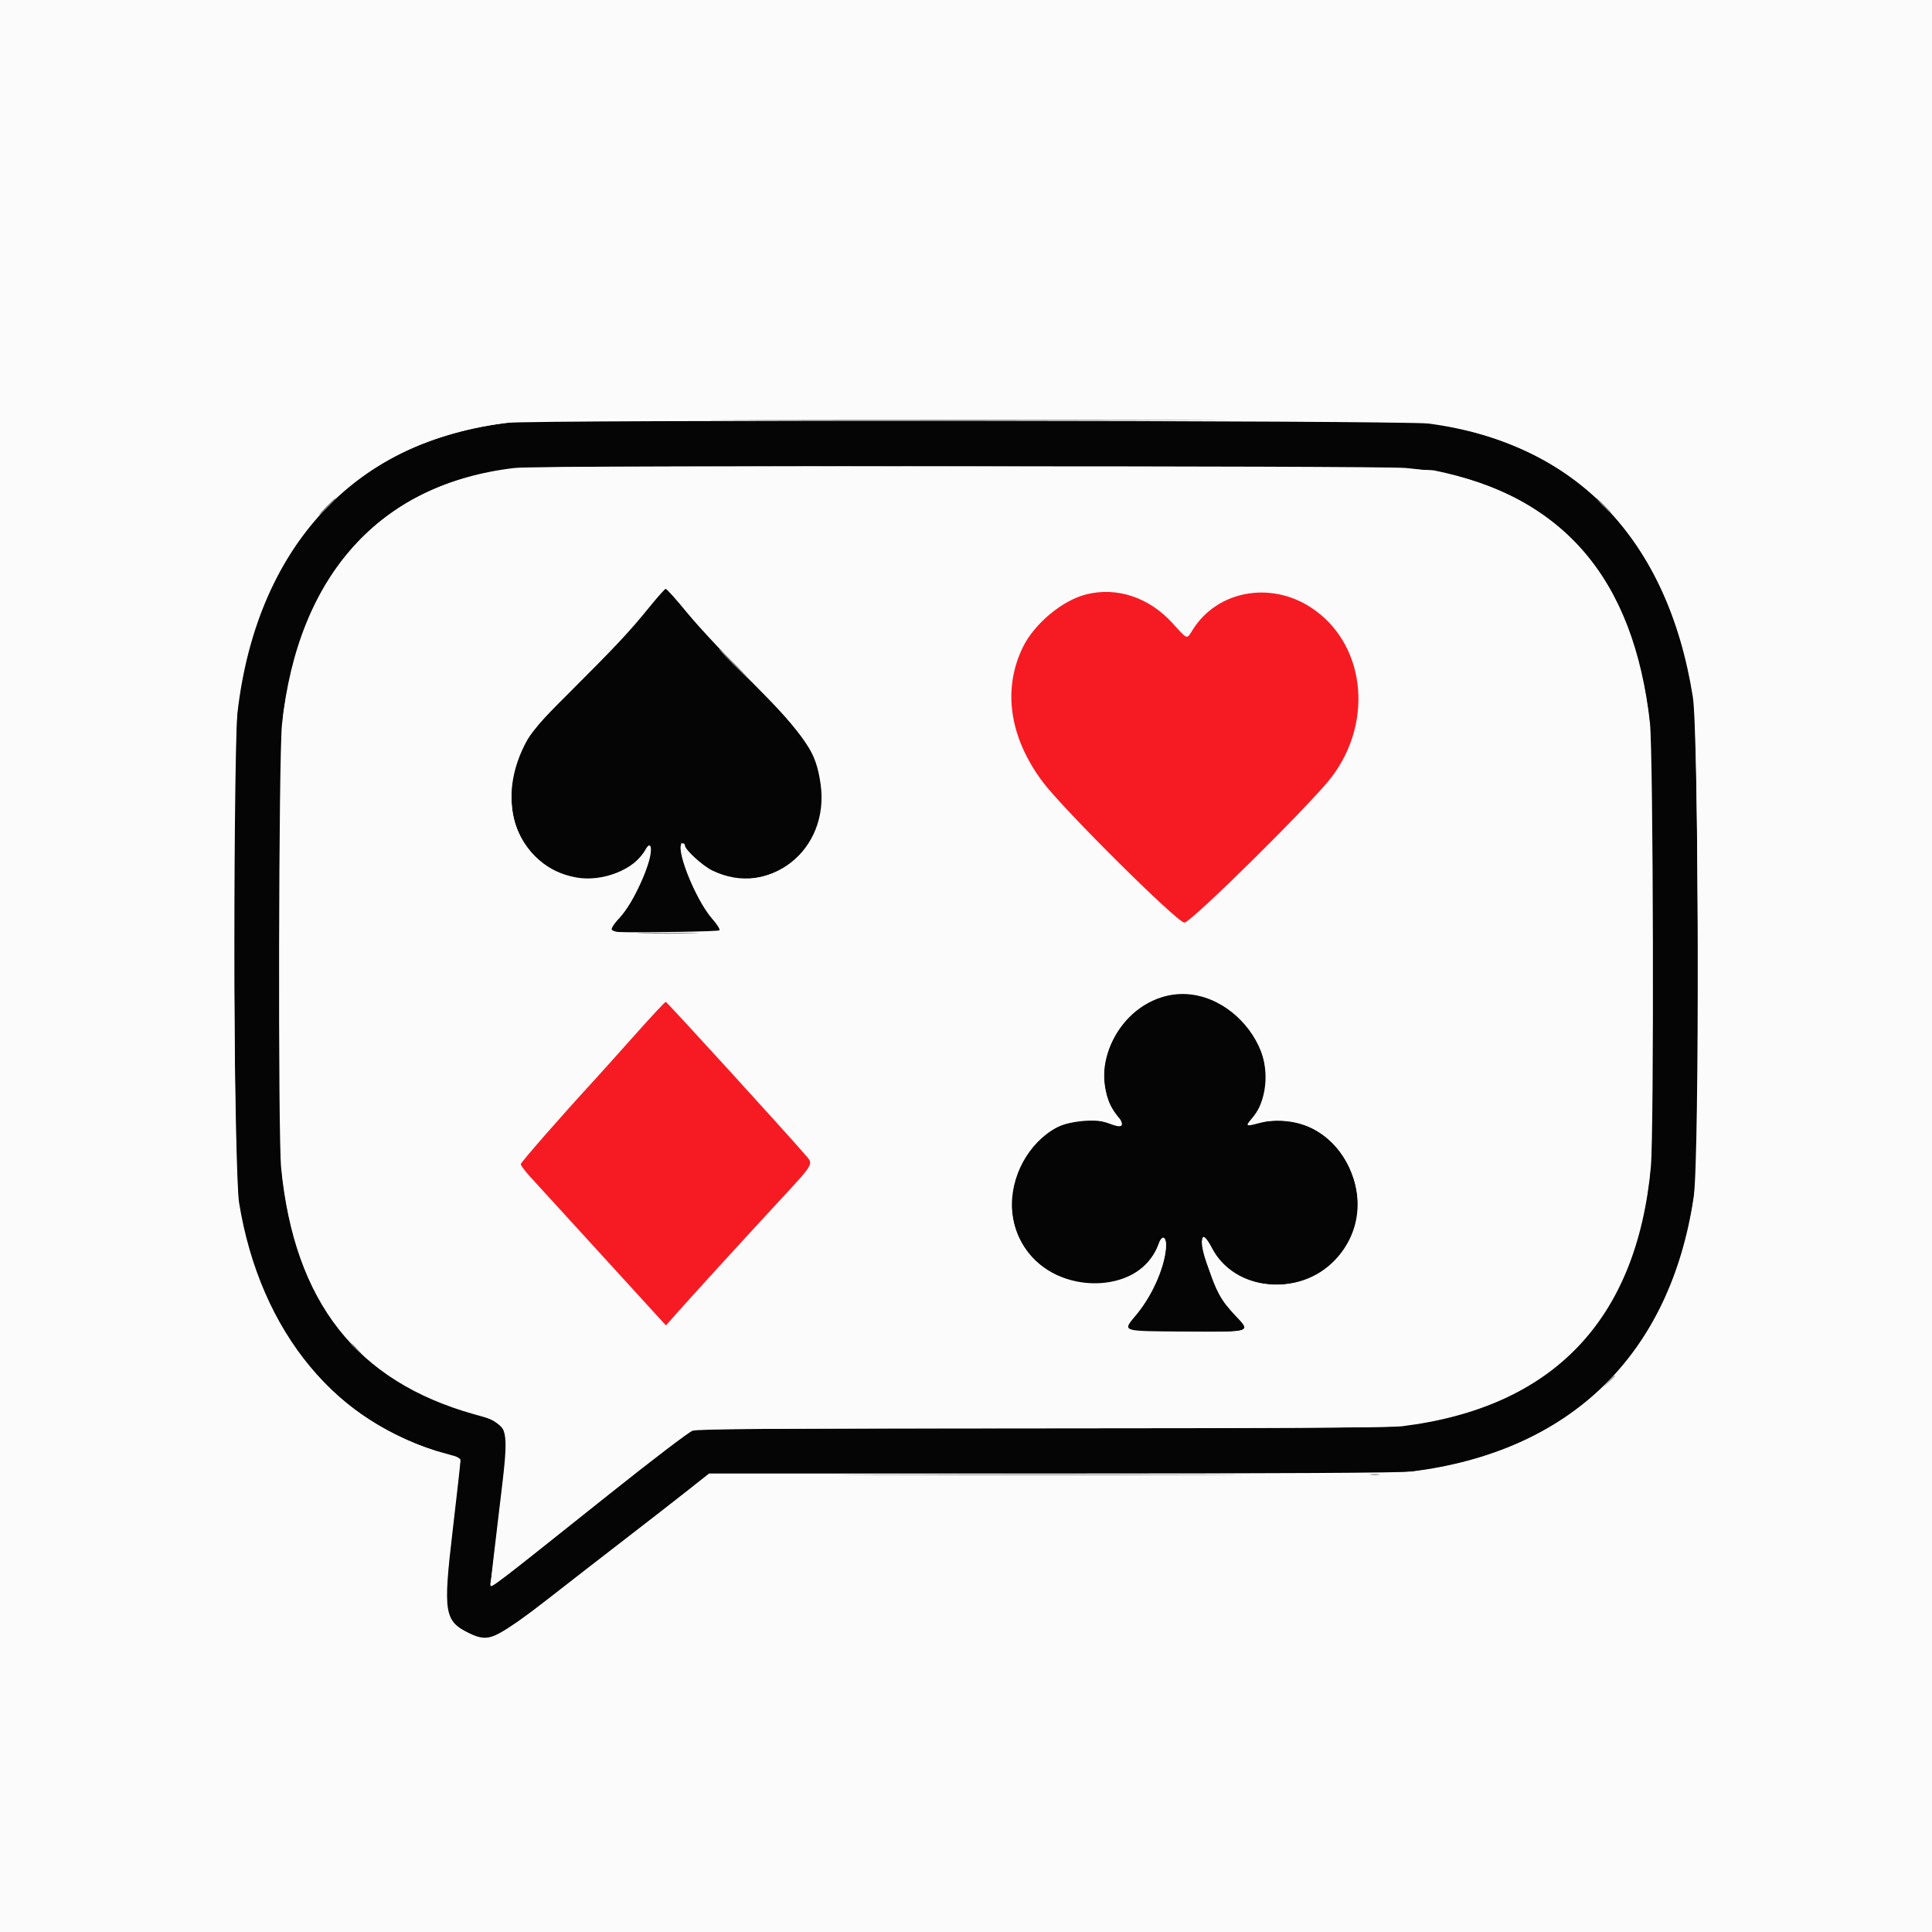
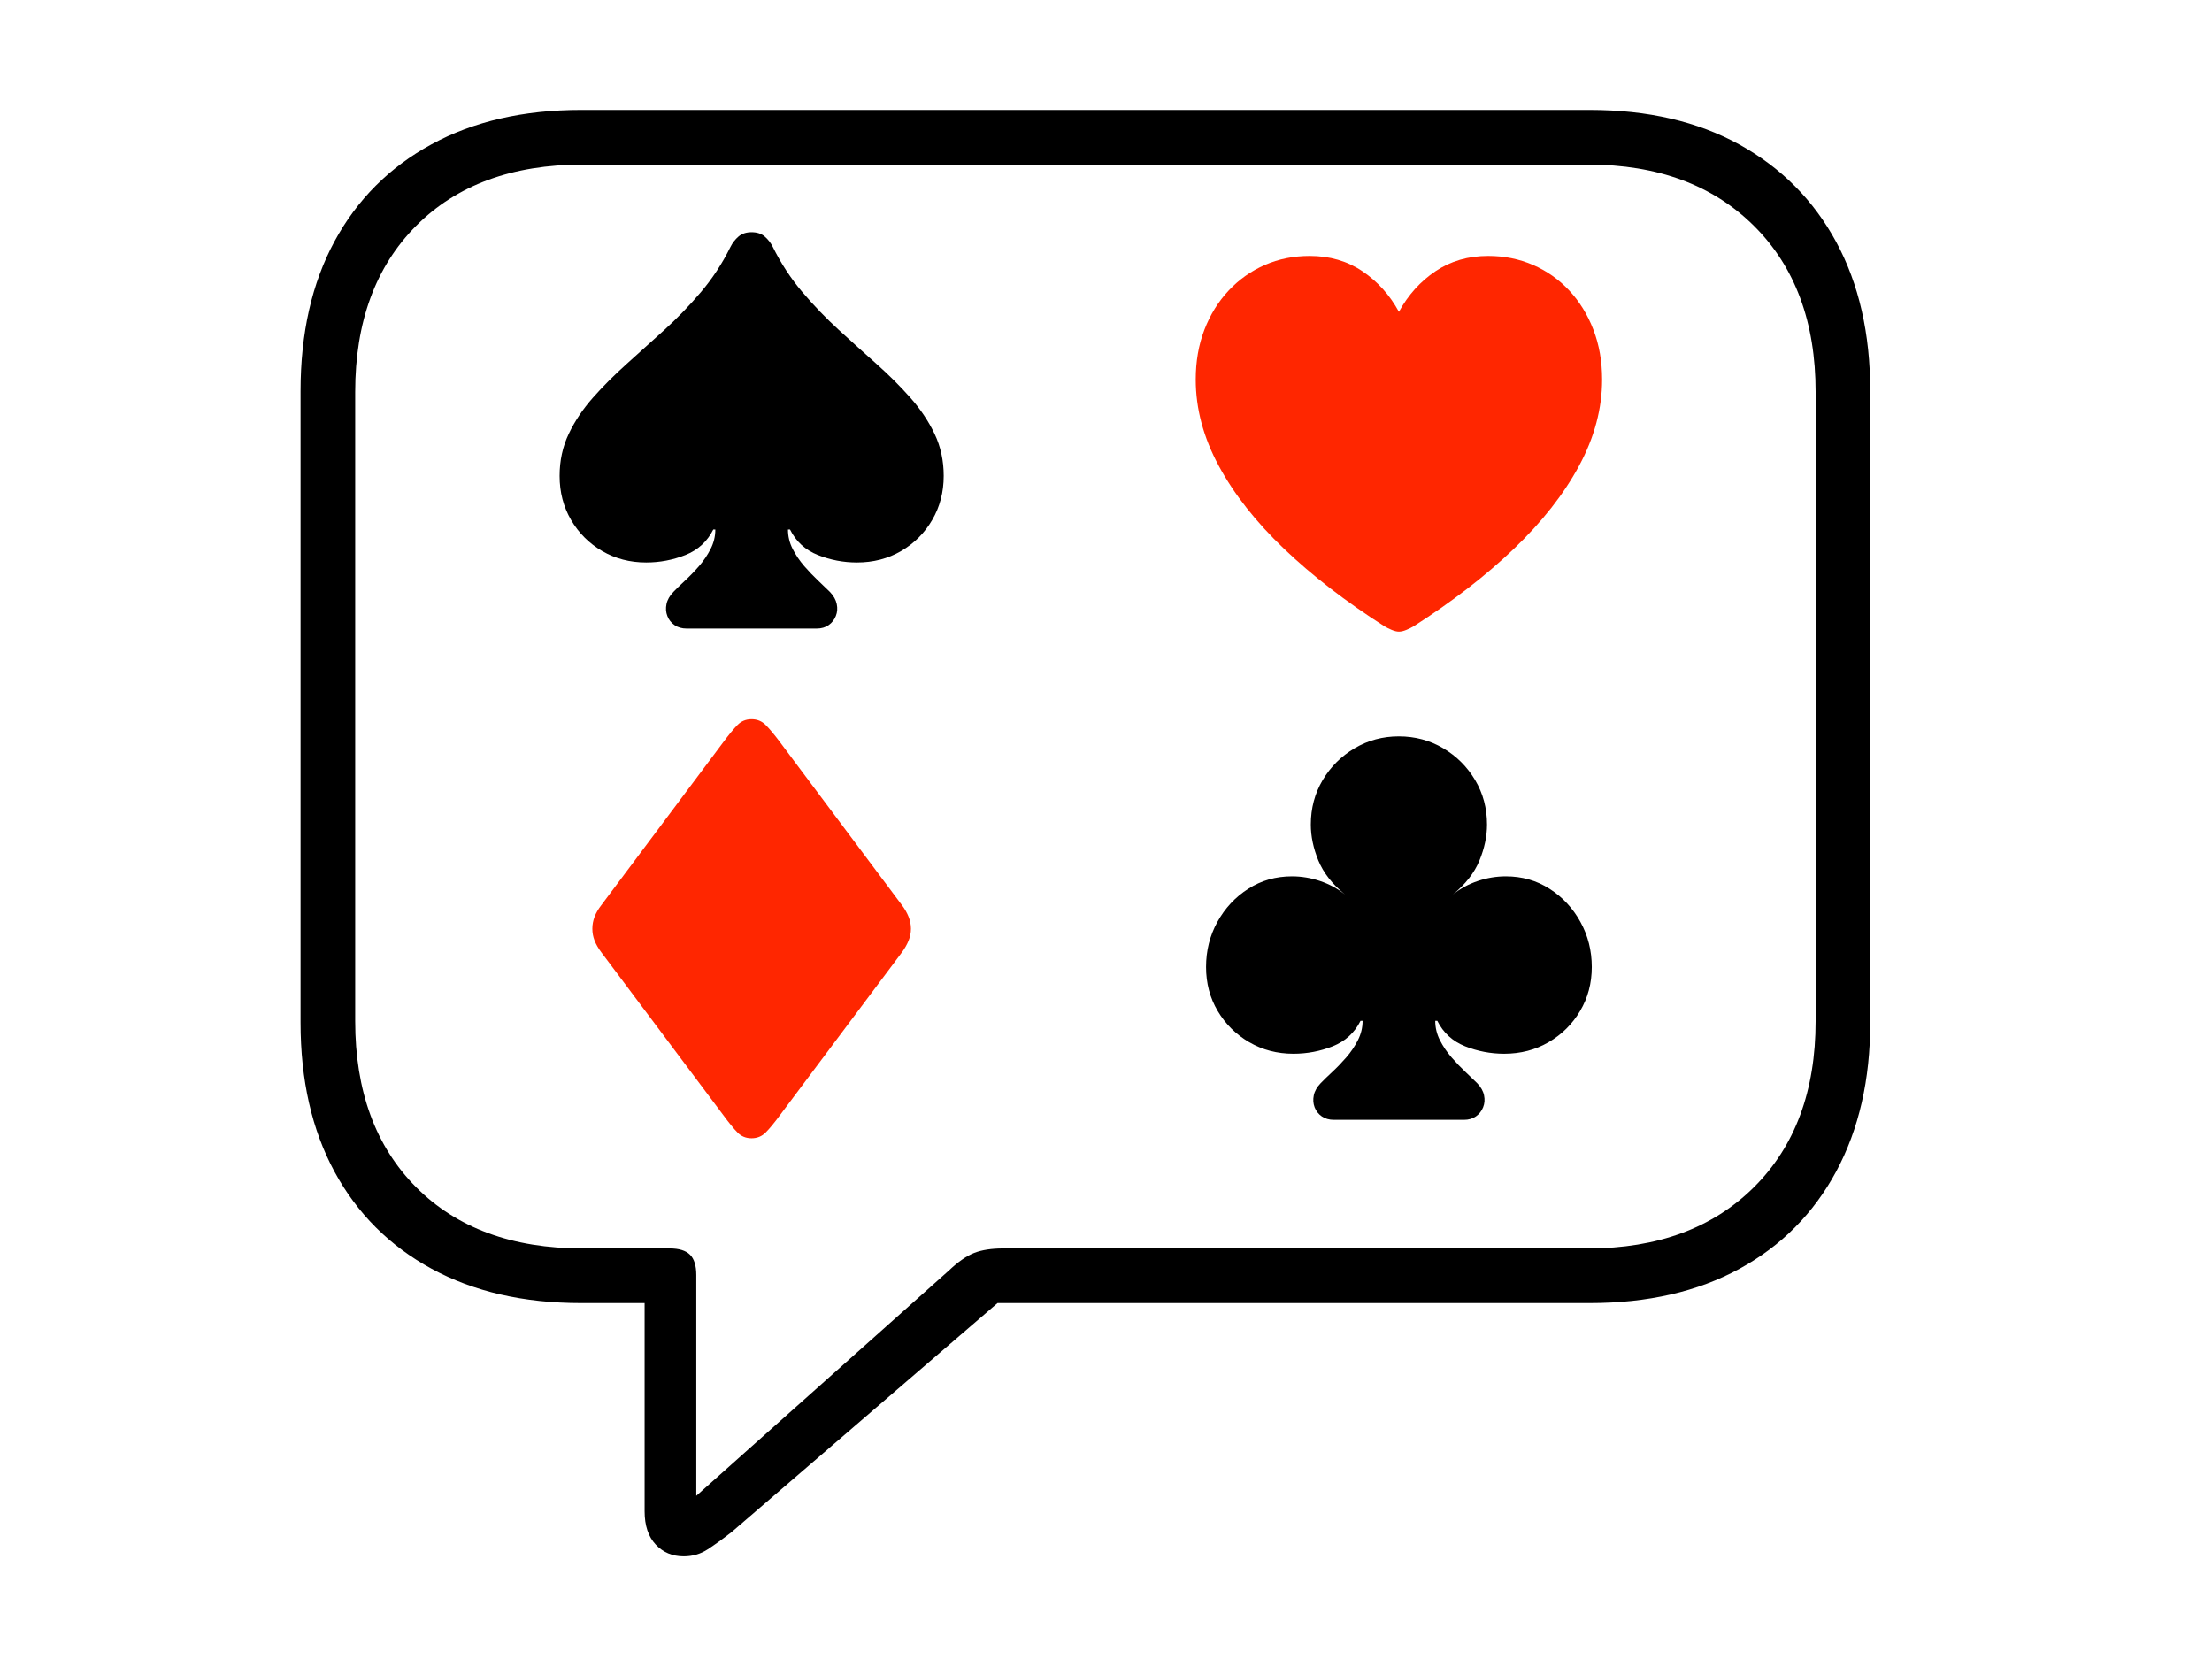
- <svg xmlns="http://www.w3.org/2000/svg" id="svg" version="1.1" width="400" height="400" viewBox="0, 0, 400,400">
-   <g id="svgg">
-     <path id="path0" d="M105.078 87.542 C 72.574 91.221,51.806 114.640,48.826 150.977 C 47.939 161.791,48.496 242.873,49.500 249.032 C 53.879 275.905,69.877 295.182,92.676 301.056 C 94.872 301.622,95.313 301.872,95.313 302.551 C 95.313 303.000,94.598 309.421,93.725 316.820 C 91.708 333.922,91.976 335.611,97.108 338.122 C 101.208 340.128,102.644 339.503,113.565 330.961 C 117.599 327.806,124.766 322.244,129.492 318.601 C 134.219 314.958,140.047 310.425,142.444 308.528 L 146.802 305.078 217.845 305.078 C 264.985 305.078,290.001 304.940,292.198 304.669 C 325.110 300.601,345.756 280.536,350.663 247.852 C 351.882 239.736,351.728 152.067,350.482 144.254 C 345.257 111.504,326.100 91.694,295.781 87.692 C 290.785 87.033,110.831 86.891,105.078 87.542 M296.875 97.389 C 323.710 102.789,338.260 119.798,341.598 149.670 C 342.307 156.018,342.469 234.256,341.789 241.602 C 338.847 273.345,321.483 291.433,290.245 295.294 C 288.053 295.565,262.910 295.709,215.831 295.720 C 159.743 295.734,144.438 295.841,143.359 296.229 C 142.607 296.499,134.947 302.336,126.336 309.200 C 102.058 328.553,101.563 328.933,101.561 328.198 C 101.560 327.836,102.363 320.880,103.345 312.741 C 105.564 294.347,105.714 294.923,98.128 292.794 C 73.832 285.977,60.967 269.558,58.214 241.853 C 57.543 235.096,57.690 156.510,58.386 149.951 C 61.670 119.008,78.766 100.156,106.502 96.894 C 112.491 96.190,293.250 96.659,296.875 97.389 M134.351 125.811 C 130.348 130.754,127.483 133.813,117.917 143.359 C 111.095 150.168,110.113 151.314,108.664 154.150 C 102.314 166.583,107.293 179.477,119.291 181.670 C 124.719 182.662,131.438 180.005,133.569 176.024 C 134.260 174.732,134.766 174.712,134.766 175.977 C 134.766 178.975,131.047 187.047,128.314 189.982 C 126.467 191.966,126.112 192.961,127.246 192.981 C 134.319 193.105,148.701 192.862,148.949 192.614 C 149.131 192.432,148.473 191.374,147.486 190.263 C 143.877 186.199,139.375 174.609,141.406 174.609 C 141.621 174.609,141.797 174.793,141.797 175.017 C 141.797 175.897,145.407 179.216,147.454 180.219 C 159.257 185.998,171.833 175.986,169.900 162.349 C 168.928 155.483,166.870 152.416,155.852 141.406 C 150.799 136.357,144.757 129.897,142.424 127.051 C 140.091 124.204,138.037 121.875,137.860 121.875 C 137.683 121.875,136.104 123.646,134.351 125.811 M240.459 206.482 C 230.147 209.765,225.084 223.226,231.263 230.931 C 232.976 233.067,232.513 233.703,229.957 232.726 C 215.796 227.314,203.202 247.072,212.951 259.405 C 220.201 268.577,236.586 267.490,239.843 257.620 C 240.463 255.741,241.406 255.808,241.406 257.730 C 241.406 261.705,238.809 267.891,235.401 272.036 C 232.318 275.785,231.745 275.571,245.195 275.689 C 259.366 275.814,259.160 275.884,255.573 272.149 C 252.839 269.301,251.722 267.252,250.046 262.007 C 248.171 256.137,248.676 254.091,250.934 258.412 C 255.598 267.339,268.988 268.640,276.385 260.885 C 287.938 248.774,276.475 228.274,260.547 232.561 C 257.927 233.266,257.818 233.186,259.190 231.559 C 268.452 220.575,254.570 201.990,240.459 206.482 " stroke="none" fill="#050505" fill-rule="evenodd" />
-     <path id="path1" d="M0.000 200.000 L 0.000 400.000 200.000 400.000 L 400.000 400.000 400.000 200.000 L 400.000 0.000 200.000 0.000 L 0.000 0.000 0.000 200.000 M296.875 87.630 C 327.295 92.755,345.304 111.678,350.652 144.141 C 351.512 149.358,351.961 235.186,351.173 243.750 C 348.196 276.126,329.521 297.507,298.828 303.677 C 290.210 305.410,287.469 305.469,215.196 305.469 L 146.521 305.469 138.788 311.502 C 100.052 341.723,101.829 340.585,96.998 338.246 C 91.771 335.716,91.554 334.198,93.750 315.577 C 94.609 308.290,95.313 302.251,95.313 302.157 C 95.313 302.063,94.043 301.608,92.492 301.146 C 68.567 294.021,53.592 275.866,49.339 248.828 C 48.252 241.918,48.256 151.405,49.343 144.531 C 54.933 109.201,75.992 89.395,110.547 86.968 C 118.860 86.385,293.156 87.004,296.875 87.630 M107.969 96.909 C 80.316 99.379,63.303 116.839,58.711 147.461 C 57.785 153.637,57.626 237.029,58.527 244.141 C 61.936 271.047,74.769 286.299,99.787 293.179 C 102.794 294.006,105.080 296.133,105.074 298.099 C 105.070 299.258,102.365 322.420,101.709 326.905 C 101.371 329.218,98.989 330.952,127.719 307.977 C 135.800 301.515,142.845 296.113,143.374 295.971 C 143.903 295.830,176.027 295.711,214.761 295.708 C 260.604 295.705,286.511 295.562,288.980 295.298 C 320.023 291.987,337.475 274.918,341.486 243.945 C 342.378 237.062,342.203 154.053,341.284 147.461 C 337.002 116.778,319.751 99.432,290.987 96.886 C 285.594 96.409,113.329 96.431,107.969 96.909 M142.040 126.465 C 144.128 128.989,150.244 135.537,155.633 141.016 C 168.970 154.576,171.484 159.357,169.941 168.221 C 167.462 182.451,149.429 187.030,141.705 175.391 L 141.057 174.414 141.036 175.528 C 140.978 178.683,144.677 186.953,147.665 190.347 C 150.328 193.372,150.267 193.390,137.550 193.268 C 125.029 193.147,125.192 193.211,128.403 189.698 C 130.499 187.404,132.186 184.216,133.770 179.556 C 135.214 175.310,135.012 174.275,133.203 176.652 C 124.661 187.877,106.423 180.723,105.918 165.948 C 105.596 156.551,107.355 153.572,121.644 139.312 C 126.624 134.341,132.186 128.386,134.002 126.080 C 135.818 123.773,137.516 121.883,137.774 121.880 C 138.033 121.877,139.952 123.940,142.040 126.465 M234.402 123.285 C 237.638 124.244,239.574 125.564,242.738 128.970 L 245.630 132.083 246.803 130.397 C 257.920 114.423,281.250 124.350,281.250 145.054 C 281.250 152.661,278.765 157.981,271.453 166.030 C 266.967 170.966,246.178 190.788,245.331 190.936 C 244.078 191.155,220.613 168.277,216.365 162.695 C 211.886 156.810,209.815 151.872,209.482 146.288 C 208.568 130.978,221.154 119.360,234.402 123.285 M248.794 206.071 C 258.890 208.451,264.836 220.104,260.680 229.365 C 260.107 230.641,259.272 231.956,258.823 232.288 C 258.058 232.855,258.104 232.871,259.570 232.559 C 268.371 230.686,275.527 233.851,279.123 241.207 C 282.597 248.313,281.553 255.825,276.349 261.165 C 268.945 268.762,254.600 267.105,250.579 258.188 C 249.910 256.705,248.828 256.071,248.828 257.163 C 248.828 260.522,252.810 269.240,255.754 272.327 C 259.145 275.882,259.444 275.781,245.508 275.781 C 231.477 275.781,232.020 276.001,235.466 271.718 C 238.738 267.650,241.406 261.364,241.406 257.723 C 241.406 256.120,240.467 256.388,239.637 258.227 C 235.651 267.068,222.621 268.635,214.597 261.239 C 206.079 253.388,208.408 238.150,218.858 233.357 C 221.918 231.954,227.426 231.566,229.859 232.582 C 232.165 233.546,233.017 232.654,231.286 231.087 C 229.956 229.884,228.793 226.553,228.602 223.404 C 227.941 212.494,238.304 203.598,248.794 206.071 M152.202 222.903 C 169.228 241.717,168.177 240.452,167.665 241.532 C 167.443 242.000,164.406 245.459,160.916 249.219 C 152.804 257.957,143.844 267.761,140.657 271.387 C 139.288 272.944,138.034 274.219,137.870 274.219 C 137.635 274.219,124.537 259.982,109.055 242.898 L 107.368 241.036 114.468 233.116 C 118.373 228.759,125.108 221.210,129.436 216.339 C 133.764 211.468,137.505 207.469,137.749 207.452 C 137.993 207.435,144.497 214.388,152.202 222.903 " stroke="none" fill="#fbfbfb" fill-rule="evenodd" />
-     <path id="path2" d="M224.882 123.060 C 219.932 124.306,214.149 129.127,211.780 133.984 C 207.517 142.724,208.989 152.695,215.901 161.914 C 220.147 167.577,243.756 191.016,245.214 191.016 C 246.585 191.016,271.784 166.095,275.760 160.807 C 284.577 149.080,282.541 132.958,271.328 125.711 C 262.924 120.279,252.020 122.340,246.983 130.313 C 245.629 132.457,246.010 132.580,242.664 128.922 C 237.848 123.656,231.210 121.468,224.882 123.060 M131.369 214.352 C 127.974 218.163,124.306 222.250,123.220 223.434 C 116.094 231.198,107.813 240.657,107.813 241.032 C 107.813 241.276,108.647 242.399,109.668 243.527 C 111.713 245.787,134.092 270.293,136.423 272.826 L 137.885 274.414 139.939 272.082 C 142.731 268.911,153.515 257.095,160.916 249.097 C 168.716 240.666,168.452 241.116,166.765 239.146 C 162.954 234.693,138.083 207.422,137.834 207.422 C 137.674 207.422,134.765 210.540,131.369 214.352 " stroke="none" fill="#f61b23" fill-rule="evenodd" />
-     <path id="path3" d="M157.129 87.012 C 180.923 87.067,219.858 87.067,243.652 87.012 C 267.446 86.956,247.979 86.911,200.391 86.911 C 152.803 86.911,133.335 86.956,157.129 87.012 M67.578 104.883 C 66.629 105.850,65.941 106.641,66.048 106.641 C 66.156 106.641,67.020 105.850,67.969 104.883 C 68.918 103.916,69.606 103.125,69.499 103.125 C 69.391 103.125,68.527 103.916,67.578 104.883 M331.836 104.688 C 332.675 105.547,333.450 106.250,333.557 106.250 C 333.664 106.250,333.066 105.547,332.227 104.688 C 331.387 103.828,330.613 103.125,330.506 103.125 C 330.398 103.125,330.997 103.828,331.836 104.688 M151.758 137.500 C 153.466 139.219,154.952 140.625,155.060 140.625 C 155.167 140.625,153.857 139.219,152.148 137.500 C 150.440 135.781,148.954 134.375,148.846 134.375 C 148.739 134.375,150.049 135.781,151.758 137.500 M133.105 193.261 C 135.952 193.327,140.610 193.327,143.457 193.261 C 146.304 193.194,143.975 193.139,138.281 193.139 C 132.588 193.139,130.259 193.194,133.105 193.261 M72.656 278.247 C 72.656 278.314,73.228 278.886,73.926 279.517 L 75.195 280.664 74.048 279.395 C 72.979 278.211,72.656 277.945,72.656 278.247 M181.152 305.371 C 199.897 305.427,230.571 305.427,249.316 305.371 C 268.062 305.315,252.725 305.269,215.234 305.269 C 177.744 305.269,162.407 305.315,181.152 305.371 " stroke="none" fill="#7c7c7c" fill-rule="evenodd" />
-     <path id="path4" d="M332.983 286.035 L 331.836 287.305 333.105 286.157 C 333.804 285.526,334.375 284.955,334.375 284.888 C 334.375 284.586,334.053 284.852,332.983 286.035 M283.891 305.354 C 284.377 305.448,285.080 305.444,285.454 305.347 C 285.827 305.249,285.430 305.172,284.570 305.177 C 283.711 305.181,283.405 305.261,283.891 305.354 " stroke="none" fill="#99999a" fill-rule="evenodd" />
+ <svg xmlns="http://www.w3.org/2000/svg" xmlns:xlink="http://www.w3.org/1999/xlink" width="1024" height="768" viewBox="0 0 1024 768">
+   <defs>
+     <g>
+       <g id="glyph-0-0">
+         <path d="M 264.547 108.688 C 259.305 108.688 254.977 106.863 251.562 103.219 C 248.145 99.57 246.438 94.445 246.438 87.844 L 246.438 -8.547 L 217.047 -8.547 C 190.379 -8.547 167.305 -13.844 147.828 -24.438 C 128.348 -35.031 113.363 -50.008 102.875 -69.375 C 92.395 -88.75 87.156 -111.766 87.156 -138.422 L 87.156 -430.672 C 87.156 -457.555 92.395 -480.68 102.875 -500.047 C 113.363 -519.422 128.348 -534.406 147.828 -545 C 167.305 -555.594 190.379 -560.891 217.047 -560.891 L 683.938 -560.891 C 710.82 -560.891 733.945 -555.535 753.312 -544.828 C 772.688 -534.117 787.613 -519.078 798.094 -499.703 C 808.57 -480.336 813.812 -457.328 813.812 -430.672 L 813.812 -138.422 C 813.812 -111.992 808.57 -89.035 798.094 -69.547 C 787.613 -50.066 772.688 -35.031 753.312 -24.438 C 733.945 -13.844 710.82 -8.547 683.938 -8.547 L 409.812 -8.547 L 286.766 97.406 C 282.66 100.602 278.957 103.281 275.656 105.438 C 272.352 107.602 268.648 108.688 264.547 108.688 Z M 270.359 80.672 L 387.25 -23.578 C 391.582 -27.68 395.516 -30.414 399.047 -31.781 C 402.578 -33.156 407.078 -33.844 412.547 -33.844 L 683.25 -33.844 C 715.383 -33.844 740.961 -43.297 759.984 -62.203 C 779.016 -81.117 788.531 -106.754 788.531 -139.109 L 788.531 -430.328 C 788.531 -462.68 779.016 -488.312 759.984 -507.219 C 740.961 -526.133 715.383 -535.594 683.25 -535.594 L 217.719 -535.594 C 185.133 -535.594 159.441 -526.133 140.641 -507.219 C 121.848 -488.312 112.453 -462.68 112.453 -430.328 L 112.453 -139.109 C 112.453 -106.754 121.848 -81.117 140.641 -62.203 C 159.441 -43.297 185.133 -33.844 217.719 -33.844 L 258.062 -33.844 C 262.383 -33.844 265.516 -32.875 267.453 -30.938 C 269.391 -29 270.359 -25.863 270.359 -21.531 Z M 270.359 80.672 " />
+       </g>
+       <g id="glyph-1-0">
+         <path d="M 93.016 28.609 C 90.43 28.609 88.27 27.723 86.531 25.953 C 84.789 24.18 82.598 21.5 79.953 17.906 L 23.391 -57.594 C 22.066 -59.363 21.055 -61.129 20.359 -62.891 C 19.672 -64.66 19.328 -66.492 19.328 -68.391 C 19.328 -70.285 19.672 -72.133 20.359 -73.938 C 21.055 -75.738 22.066 -77.488 23.391 -79.188 L 79.953 -154.781 C 82.598 -158.32 84.789 -160.973 86.531 -162.734 C 88.27 -164.504 90.43 -165.391 93.016 -165.391 C 95.609 -165.391 97.785 -164.504 99.547 -162.734 C 101.316 -160.973 103.531 -158.32 106.188 -154.781 L 162.734 -79.188 C 164.004 -77.488 165 -75.738 165.719 -73.938 C 166.445 -72.133 166.812 -70.285 166.812 -68.391 C 166.812 -66.492 166.445 -64.66 165.719 -62.891 C 165 -61.129 164.004 -59.363 162.734 -57.594 L 106.188 17.906 C 103.531 21.5 101.316 24.18 99.547 25.953 C 97.785 27.723 95.609 28.609 93.016 28.609 Z M 93.016 28.609 " />
+       </g>
+       <g id="glyph-1-1">
+         <path d="M 118.219 21.5 C 117.27 21.5 116.148 21.227 114.859 20.688 C 113.566 20.156 112.414 19.578 111.406 18.953 C 93.594 7.578 78.148 -4.344 65.078 -16.812 C 52.004 -29.281 41.914 -42.098 34.812 -55.266 C 27.707 -68.441 24.156 -81.754 24.156 -95.203 C 24.156 -103.598 25.492 -111.285 28.172 -118.266 C 30.859 -125.242 34.602 -131.289 39.406 -136.406 C 44.207 -141.52 49.797 -145.469 56.172 -148.25 C 62.547 -151.031 69.461 -152.422 76.922 -152.422 C 86.203 -152.422 94.348 -150.051 101.359 -145.312 C 108.367 -140.57 113.988 -134.32 118.219 -126.562 C 122.508 -134.383 128.16 -140.648 135.172 -145.359 C 142.18 -150.066 150.297 -152.422 159.516 -152.422 C 166.973 -152.422 173.906 -151.031 180.312 -148.25 C 186.719 -145.469 192.305 -141.52 197.078 -136.406 C 201.848 -131.289 205.57 -125.242 208.25 -118.266 C 210.938 -111.285 212.281 -103.598 212.281 -95.203 C 212.281 -81.754 208.727 -68.441 201.625 -55.266 C 194.52 -42.098 184.445 -29.281 171.406 -16.812 C 158.363 -4.344 142.941 7.578 125.141 18.953 C 124.129 19.578 122.973 20.156 121.672 20.688 C 120.379 21.227 119.227 21.5 118.219 21.5 Z M 118.219 21.5 " />
+       </g>
+       <g id="glyph-1-2">
+         <path d="M 16.953 -50.578 C 16.953 -57.648 18.359 -64.141 21.172 -70.047 C 23.984 -75.953 27.723 -81.539 32.391 -86.812 C 37.066 -92.094 42.258 -97.289 47.969 -102.406 C 53.688 -107.52 59.531 -112.789 65.5 -118.219 C 71.469 -123.645 77.102 -129.484 82.406 -135.734 C 87.719 -141.992 92.266 -148.941 96.047 -156.578 C 96.992 -158.473 98.238 -160.082 99.781 -161.406 C 101.332 -162.738 103.344 -163.406 105.812 -163.406 C 108.332 -163.406 110.363 -162.738 111.906 -161.406 C 113.457 -160.082 114.707 -158.473 115.656 -156.578 C 119.445 -148.941 123.992 -141.992 129.297 -135.734 C 134.609 -129.484 140.227 -123.645 146.156 -118.219 C 152.094 -112.789 157.938 -107.52 163.688 -102.406 C 169.438 -97.289 174.645 -92.094 179.312 -86.812 C 183.988 -81.539 187.734 -75.953 190.547 -70.047 C 193.359 -64.141 194.766 -57.648 194.766 -50.578 C 194.766 -43.066 192.992 -36.281 189.453 -30.219 C 185.922 -24.156 181.125 -19.352 175.062 -15.812 C 169 -12.281 162.176 -10.516 154.594 -10.516 C 148.344 -10.516 142.312 -11.664 136.5 -13.969 C 130.688 -16.281 126.395 -20.211 123.625 -25.766 L 122.672 -25.766 C 122.672 -22.609 123.395 -19.609 124.844 -16.766 C 126.301 -13.922 128.102 -11.266 130.25 -8.797 C 132.395 -6.336 134.539 -4.098 136.688 -2.078 C 138.832 -0.055 140.633 1.676 142.094 3.125 C 143.789 4.895 144.844 6.758 145.25 8.719 C 145.664 10.676 145.523 12.52 144.828 14.25 C 144.141 15.988 143.035 17.395 141.516 18.469 C 140.004 19.539 138.145 20.078 135.938 20.078 L 75.781 20.078 C 73.57 20.078 71.691 19.539 70.141 18.469 C 68.598 17.395 67.492 15.988 66.828 14.25 C 66.16 12.52 66.031 10.676 66.438 8.719 C 66.852 6.758 67.914 4.895 69.625 3.125 C 71.008 1.676 72.789 -0.055 74.969 -2.078 C 77.156 -4.098 79.32 -6.336 81.469 -8.797 C 83.613 -11.266 85.41 -13.922 86.859 -16.766 C 88.316 -19.609 89.047 -22.609 89.047 -25.766 L 88.094 -25.766 C 85.312 -20.211 81.016 -16.281 75.203 -13.969 C 69.398 -11.664 63.344 -10.516 57.031 -10.516 C 49.508 -10.516 42.719 -12.281 36.656 -15.812 C 30.594 -19.352 25.789 -24.156 22.25 -30.219 C 18.719 -36.281 16.953 -43.066 16.953 -50.578 Z M 16.953 -50.578 " />
+       </g>
+       <g id="glyph-1-3">
+         <path d="M 16.953 -50.672 C 16.953 -58.254 18.703 -65.219 22.203 -71.562 C 25.711 -77.914 30.469 -83.016 36.469 -86.859 C 42.469 -90.711 49.223 -92.641 56.734 -92.641 C 61.098 -92.641 65.41 -91.926 69.672 -90.5 C 73.93 -89.082 77.801 -86.988 81.281 -84.219 C 75.406 -89.008 71.297 -94.25 68.953 -99.938 C 66.617 -105.625 65.453 -111.18 65.453 -116.609 C 65.453 -124.18 67.281 -131.047 70.938 -137.203 C 74.602 -143.367 79.531 -148.281 85.719 -151.938 C 91.914 -155.602 98.738 -157.438 106.188 -157.438 C 113.707 -157.438 120.562 -155.602 126.75 -151.938 C 132.938 -148.281 137.859 -143.367 141.516 -137.203 C 145.18 -131.047 147.016 -124.18 147.016 -116.609 C 147.016 -111.18 145.844 -105.625 143.5 -99.938 C 141.164 -94.25 137.066 -89.008 131.203 -84.219 C 134.672 -86.988 138.535 -89.082 142.797 -90.5 C 147.055 -91.926 151.367 -92.641 155.734 -92.641 C 163.242 -92.641 170 -90.711 176 -86.859 C 182 -83.016 186.75 -77.914 190.25 -71.562 C 193.758 -65.219 195.516 -58.254 195.516 -50.672 C 195.516 -43.16 193.711 -36.375 190.109 -30.312 C 186.516 -24.25 181.656 -19.43 175.531 -15.859 C 169.406 -12.297 162.551 -10.516 154.969 -10.516 C 148.719 -10.516 142.688 -11.664 136.875 -13.969 C 131.07 -16.281 126.781 -20.211 124 -25.766 L 123.047 -25.766 C 123.047 -22.609 123.77 -19.609 125.219 -16.766 C 126.676 -13.922 128.477 -11.266 130.625 -8.797 C 132.77 -6.336 134.914 -4.098 137.062 -2.078 C 139.219 -0.055 141.02 1.676 142.469 3.125 C 144.176 4.895 145.234 6.758 145.641 8.719 C 146.055 10.676 145.914 12.52 145.219 14.25 C 144.52 15.988 143.41 17.395 141.891 18.469 C 140.379 19.539 138.52 20.078 136.312 20.078 L 76.156 20.078 C 73.945 20.078 72.066 19.539 70.516 18.469 C 68.973 17.395 67.867 15.988 67.203 14.25 C 66.547 12.52 66.422 10.676 66.828 8.719 C 67.242 6.758 68.301 4.895 70 3.125 C 71.395 1.676 73.18 -0.055 75.359 -2.078 C 77.535 -4.098 79.695 -6.336 81.844 -8.797 C 83.988 -11.266 85.785 -13.922 87.234 -16.766 C 88.691 -19.609 89.422 -22.609 89.422 -25.766 L 88.469 -25.766 C 85.695 -20.211 81.406 -16.281 75.594 -13.969 C 69.781 -11.664 63.719 -10.516 57.406 -10.516 C 49.883 -10.516 43.062 -12.297 36.938 -15.859 C 30.812 -19.43 25.945 -24.25 22.344 -30.312 C 18.75 -36.375 16.953 -43.16 16.953 -50.672 Z M 16.953 -50.672 " />
+       </g>
+     </g>
+   </defs>
+   <g fill="rgb(0%, 0%, 0%)" fill-opacity="1">
+     <use xlink:href="#glyph-0-0" x="51.972" y="611.783" />
+   </g>
+   <g fill="rgb(100%, 14.902%, 0%)" fill-opacity="1">
+     <use xlink:href="#glyph-1-0" x="254.889" y="498.326" />
+   </g>
+   <g fill="rgb(100%, 14.902%, 0%)" fill-opacity="1">
+     <use xlink:href="#glyph-1-1" x="529.381" y="270.903" />
+   </g>
+   <g fill="rgb(0%, 0%, 0%)" fill-opacity="1">
+     <use xlink:href="#glyph-1-2" x="242.101" y="270.903" />
+   </g>
+   <g fill="rgb(0%, 0%, 0%)" fill-opacity="1">
+     <use xlink:href="#glyph-1-3" x="541.364" y="498.326" />
  </g>
</svg>
